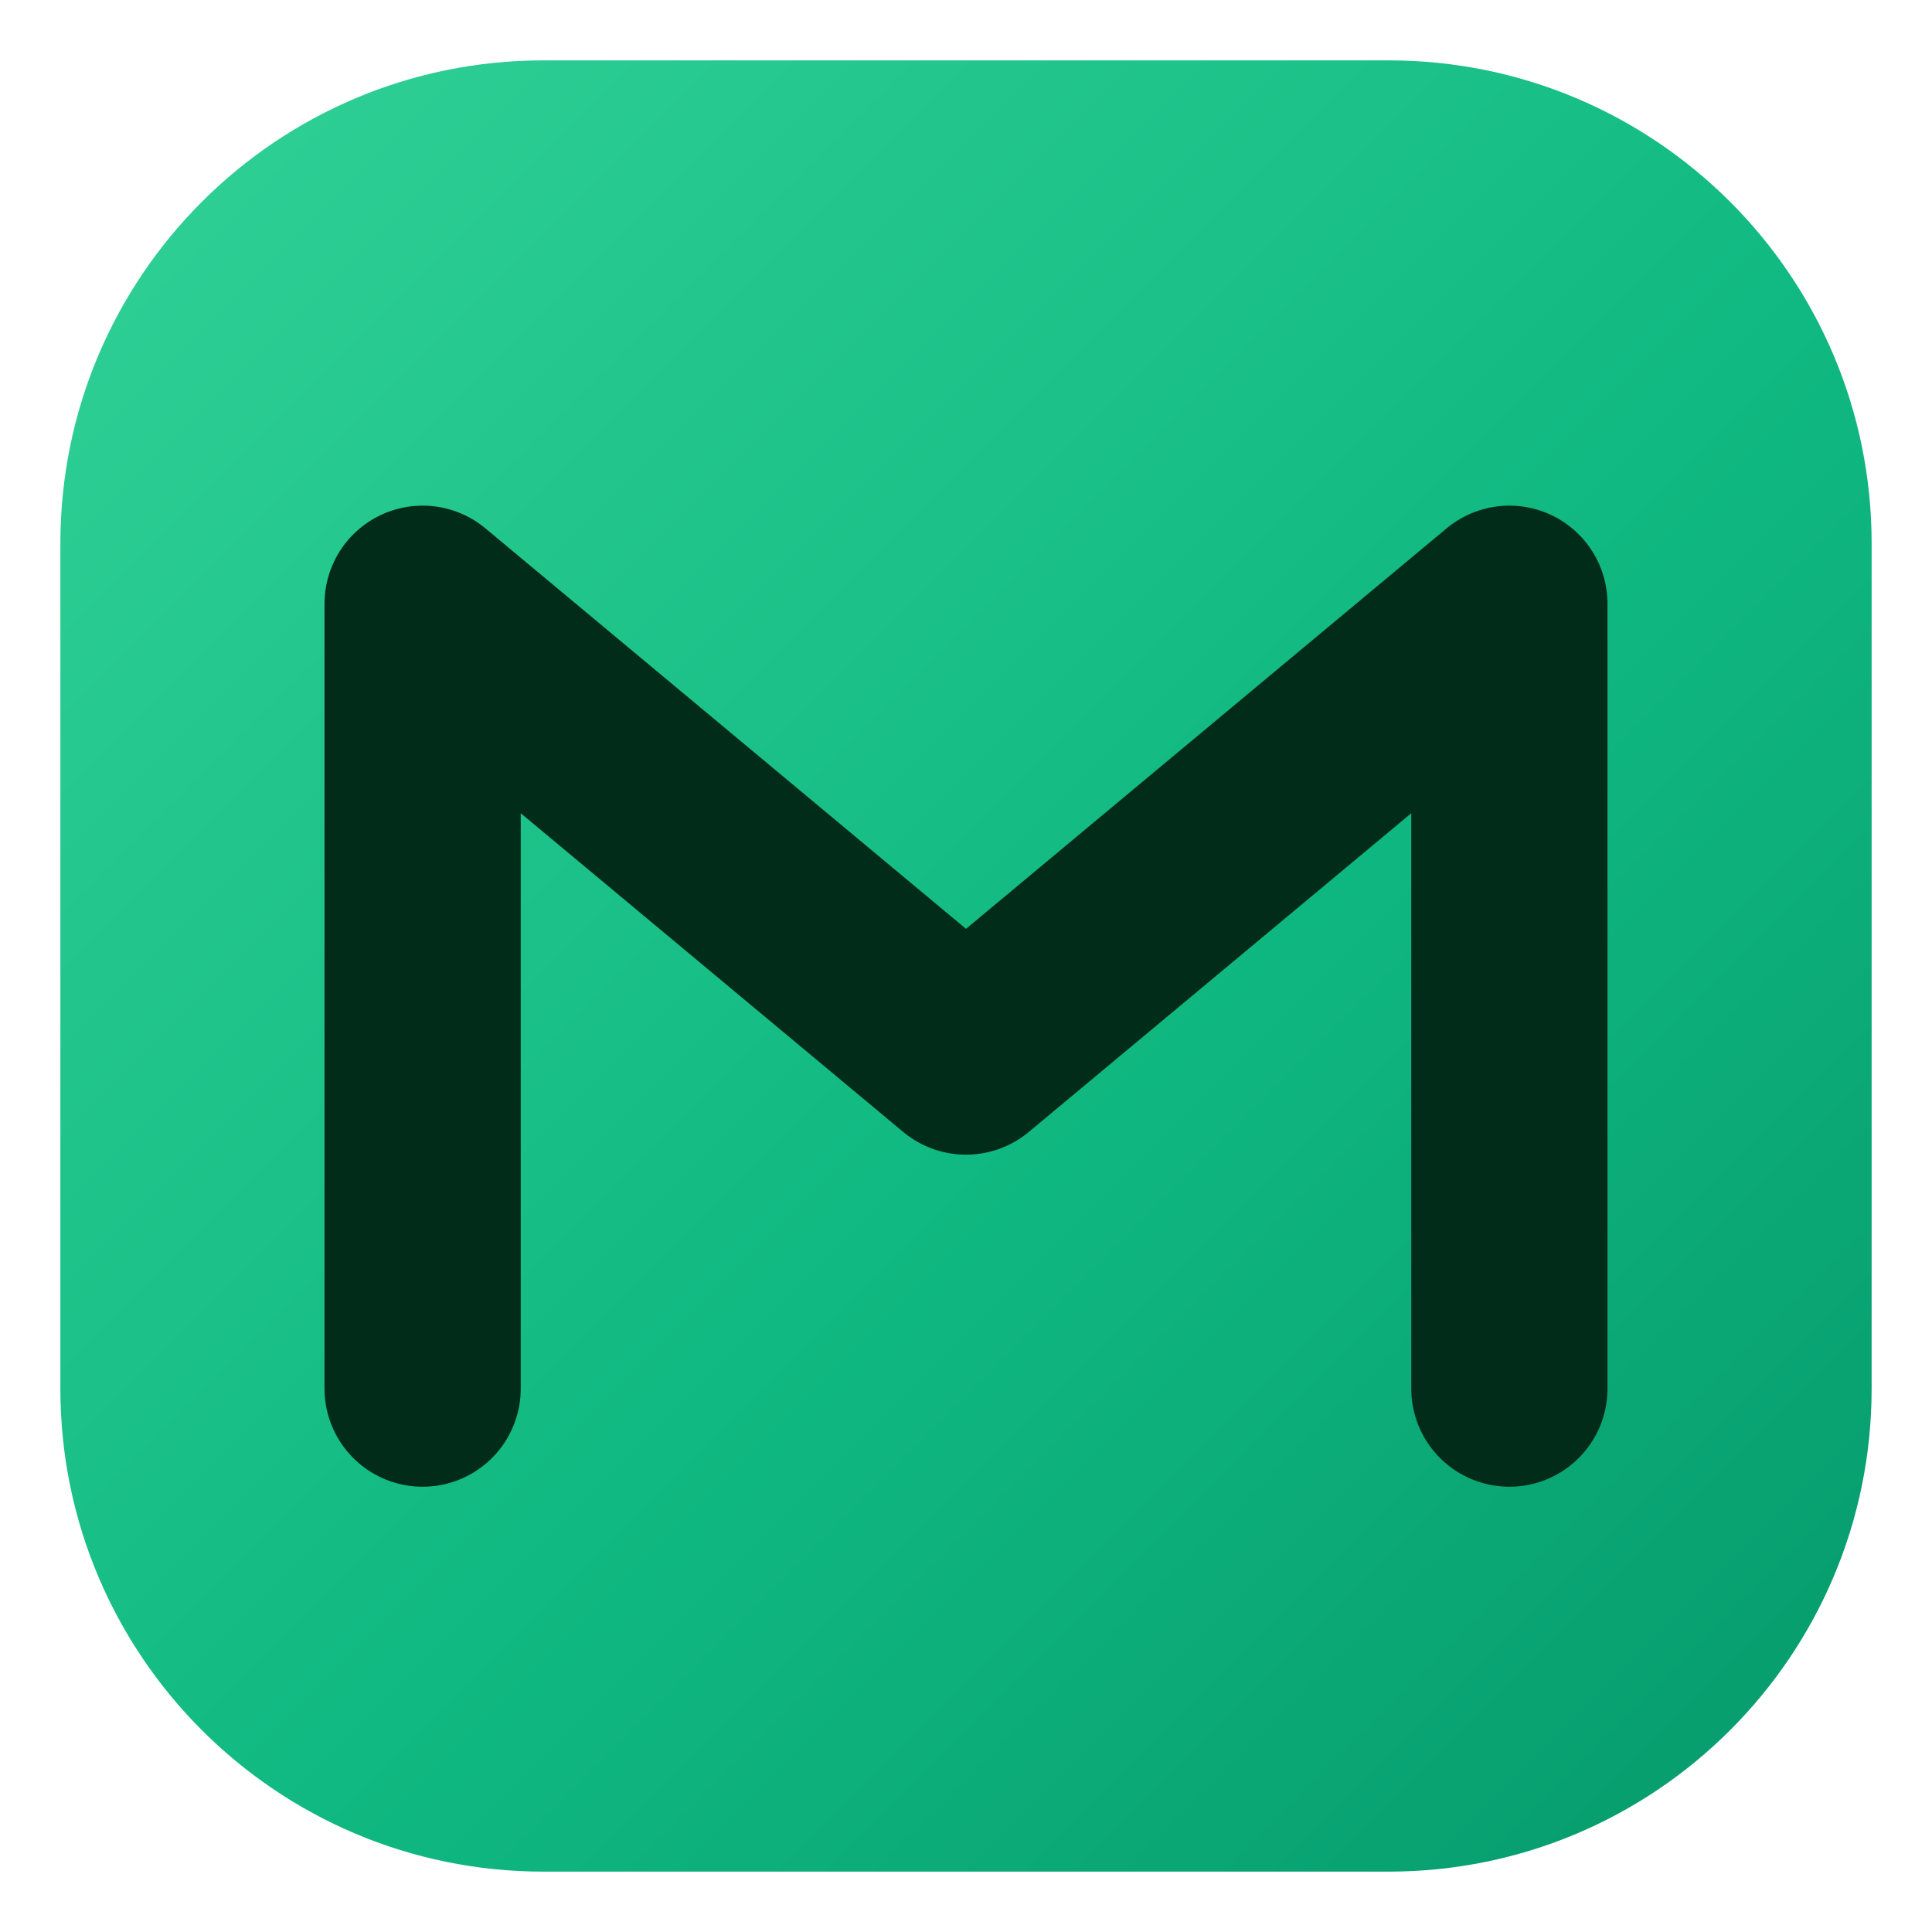
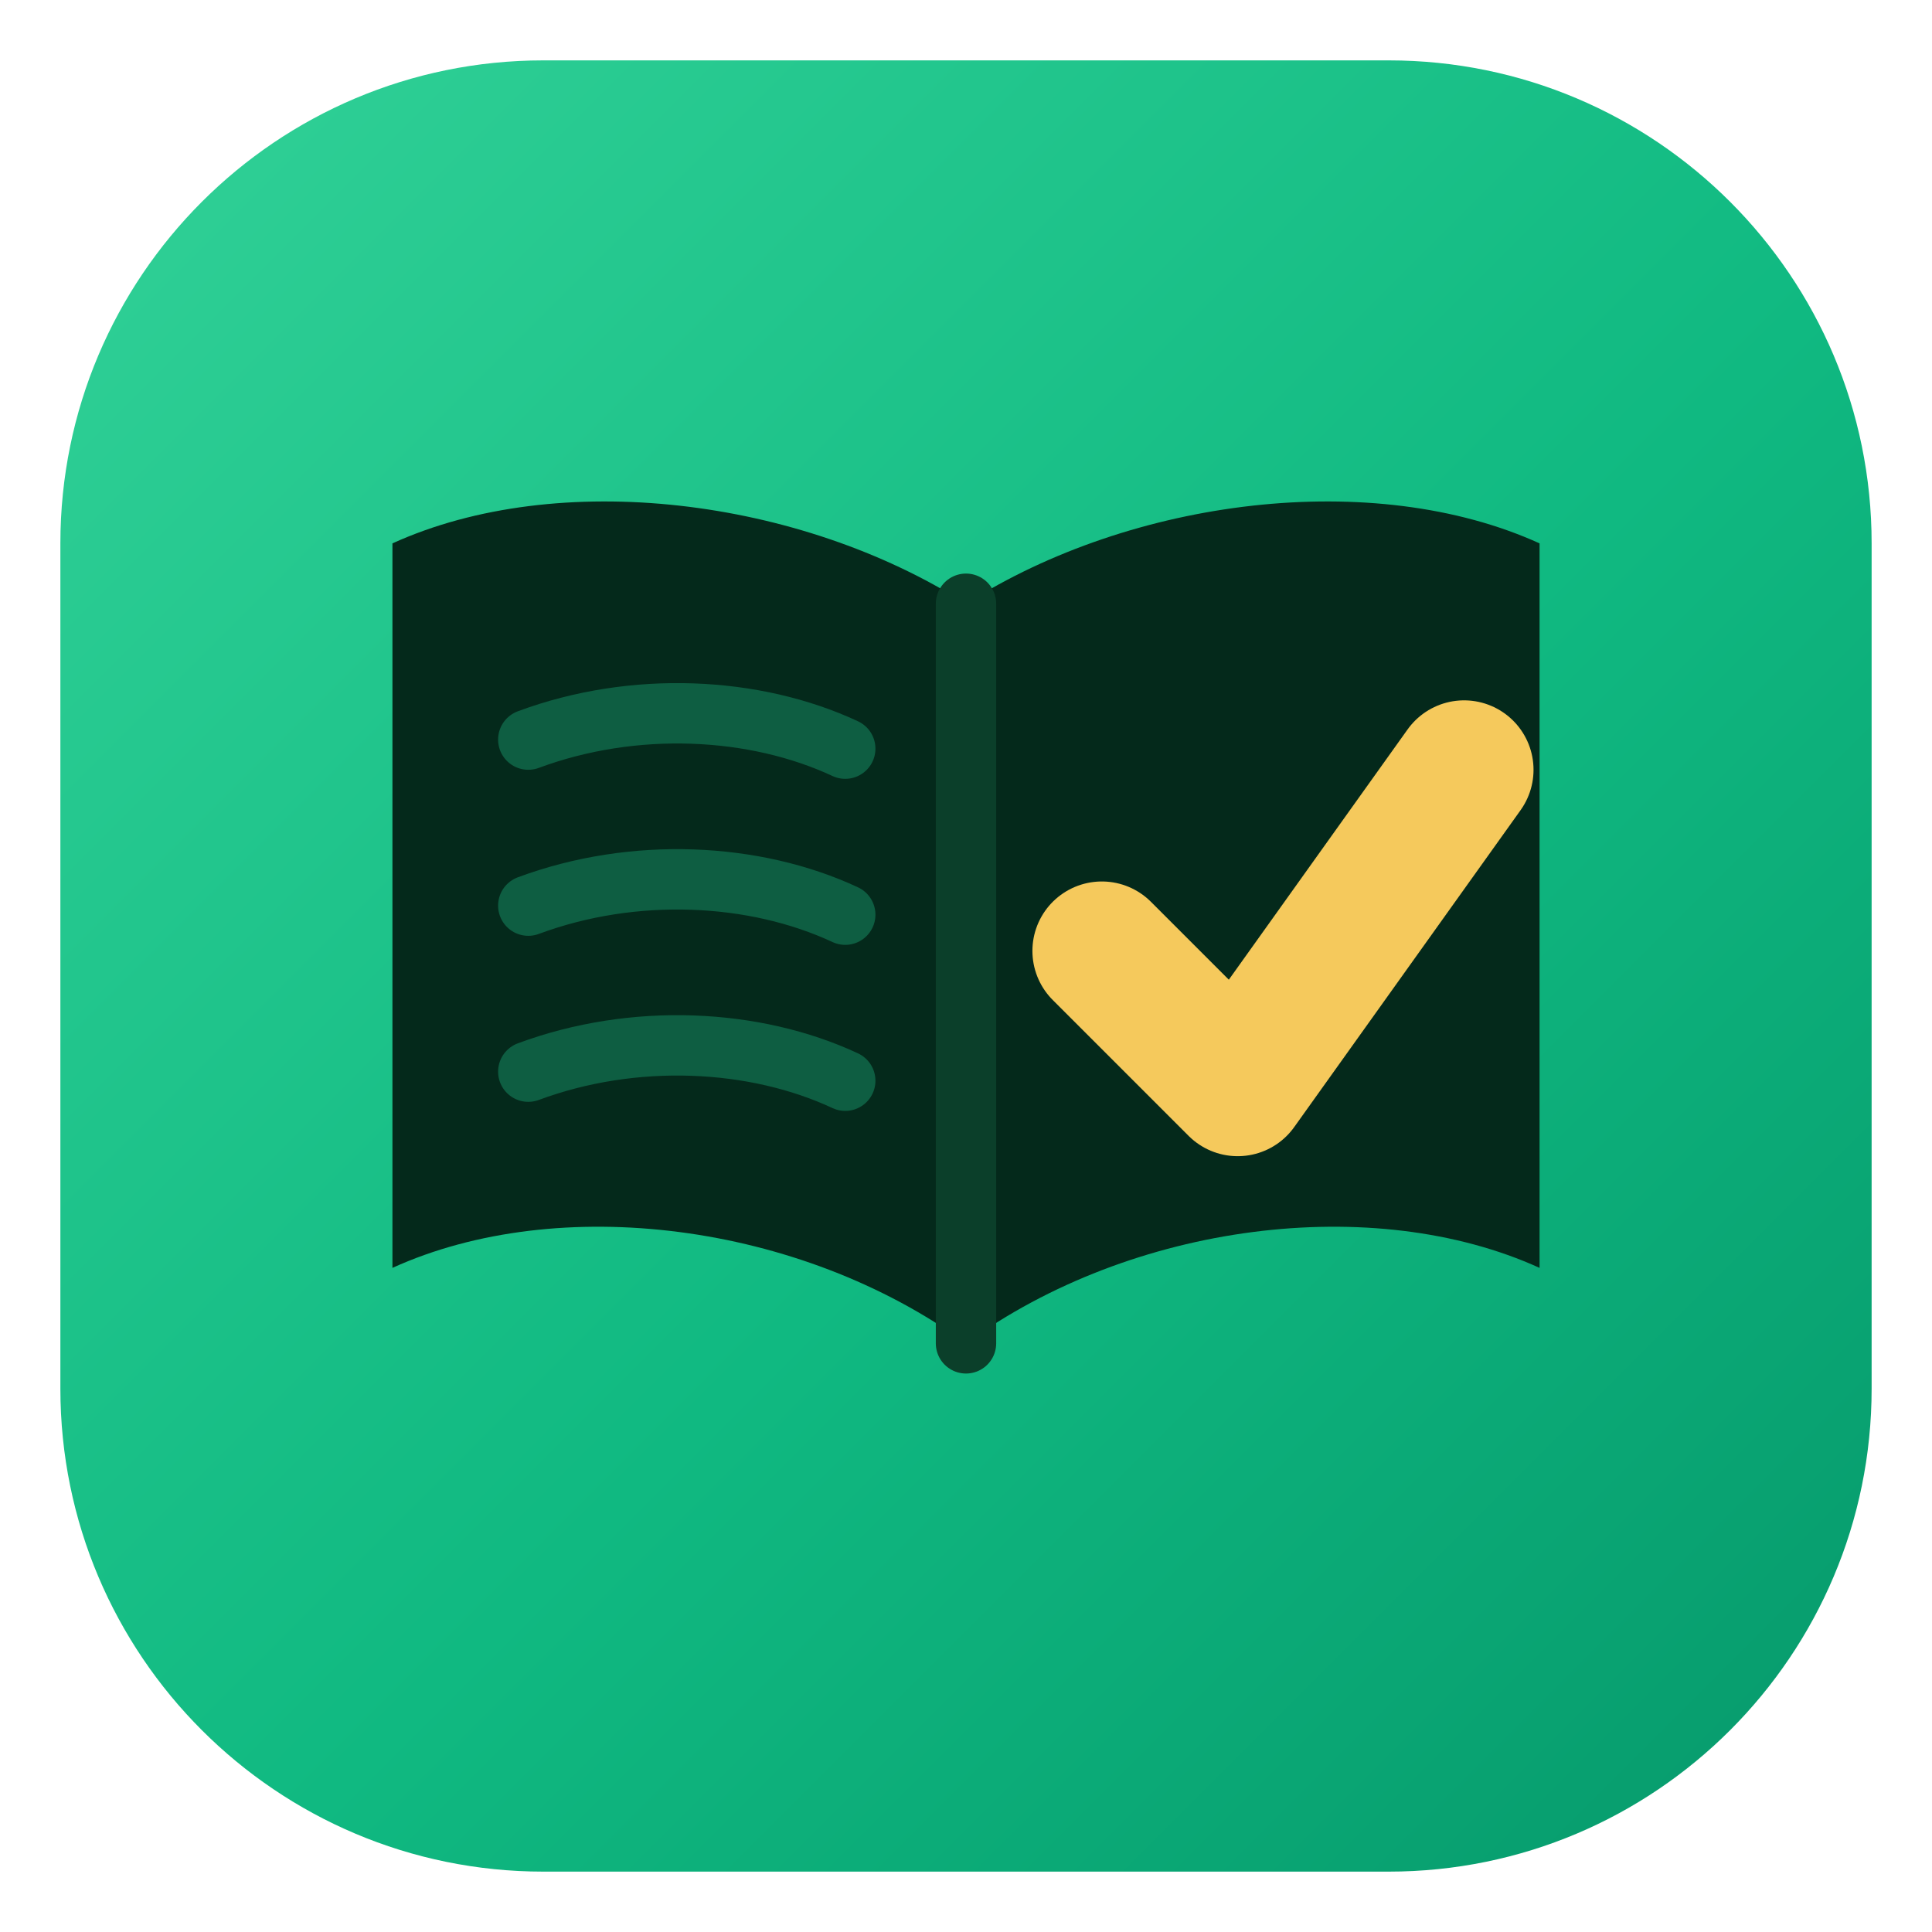
<svg xmlns="http://www.w3.org/2000/svg" width="64" height="64" viewBox="0 0 64 64" role="img" aria-label="Munimo">
  <defs>
    <linearGradient id="mg" x1="0" y1="0" x2="64" y2="64" gradientUnits="userSpaceOnUse">
      <stop offset="0" stop-color="#34d399" />
      <stop offset="0.55" stop-color="#10b981" />
      <stop offset="1" stop-color="#059669" />
    </linearGradient>
  </defs>
  <rect x="2" y="2" width="60" height="60" rx="16" fill="url(#mg)" />
-   <path d="M14 46 L14 20 L32 35 L50 20 L50 46" fill="none" stroke="#022c1a" stroke-width="6.5" stroke-linecap="round" stroke-linejoin="round" />
+   <path d="M32 20 C26.5 16.5 18.5 15.5 13 18 L13 42 C18.5 39.5 26.5 40.5 32 44.5 Z" fill="#04291b" />
+   <path d="M32 20 C37.5 16.5 45.5 15.5 51 18 L51 42 C45.5 39.5 37.5 40.5 32 44.5 Z" fill="#04291b" />
+   <path d="M32 20 L32 44.5" stroke="#0b3f2a" stroke-width="2" stroke-linecap="round" />
+   <path d="M17.5 24.5 C21 23.2 25 23.4 28 24.8 M17.5 30 C21 28.7 25 28.9 28 30.3 M17.5 35.5 C21 34.2 25 34.4 28 35.8" stroke="#0e5e42" stroke-width="2" stroke-linecap="round" fill="none" />
+   <path d="M36.5 31.5 L41 36 L48.5 25.5" stroke="#f5c95c" stroke-width="4.6" stroke-linecap="round" stroke-linejoin="round" fill="none" />
</svg>
